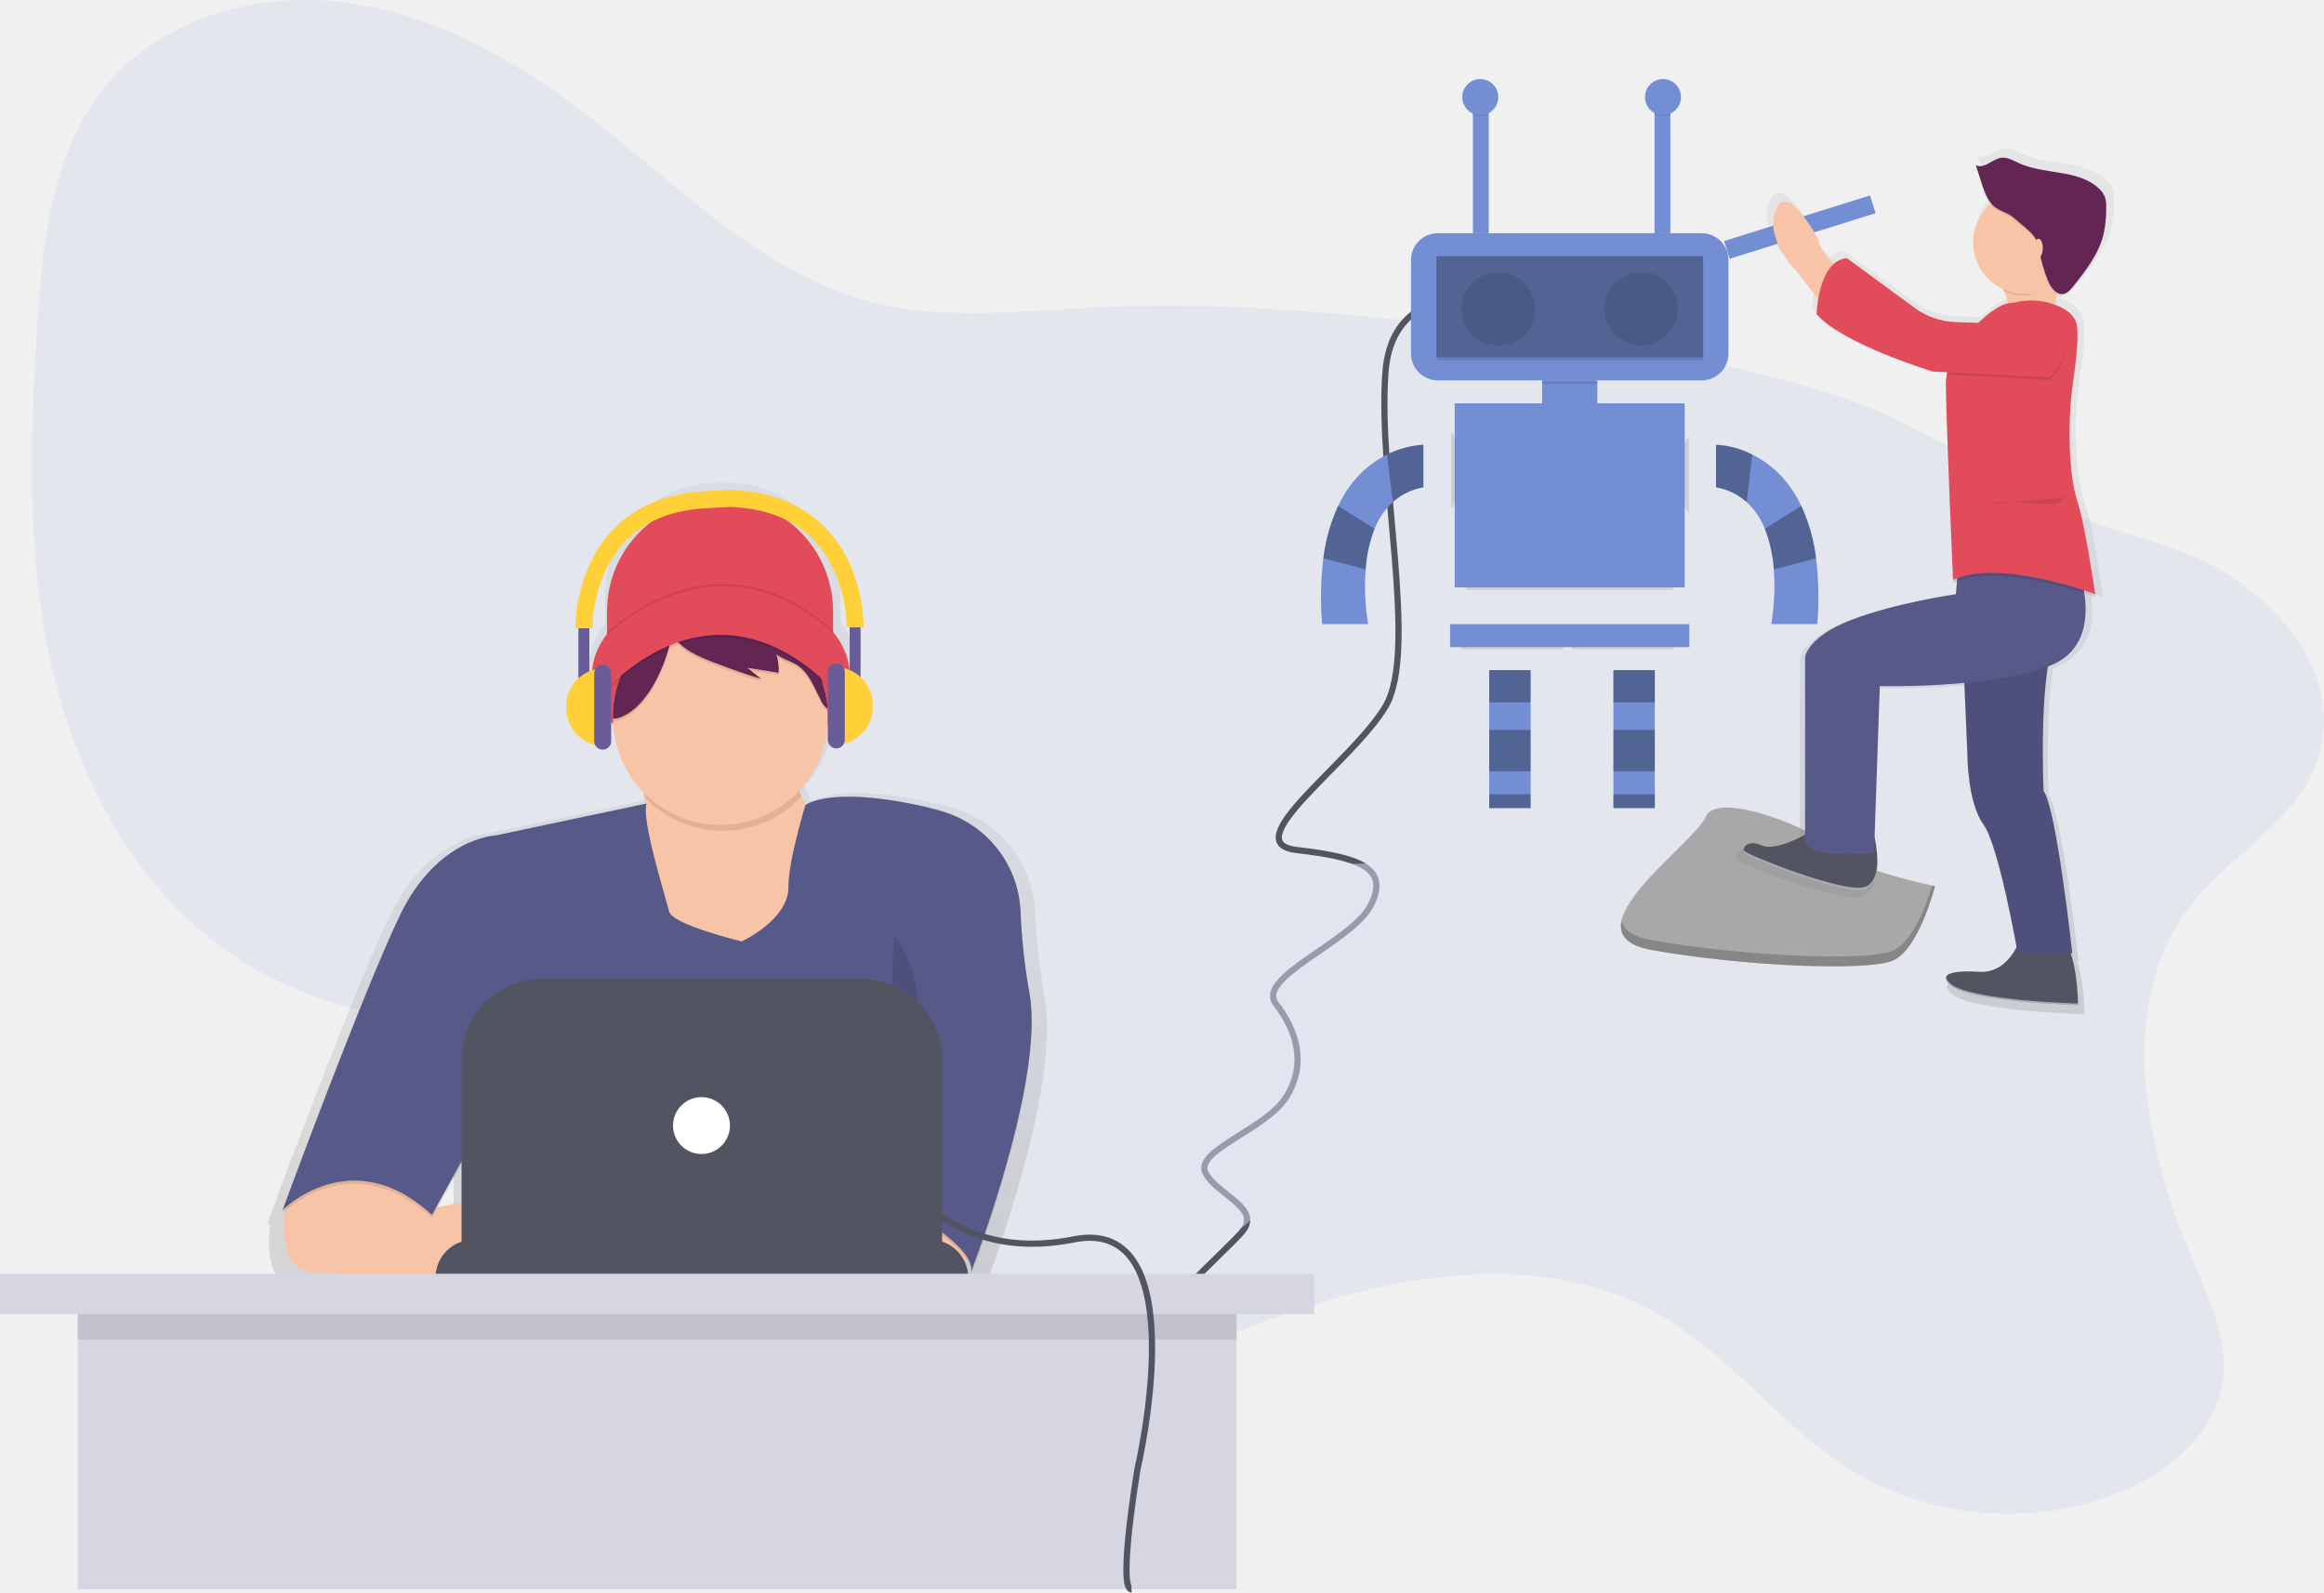
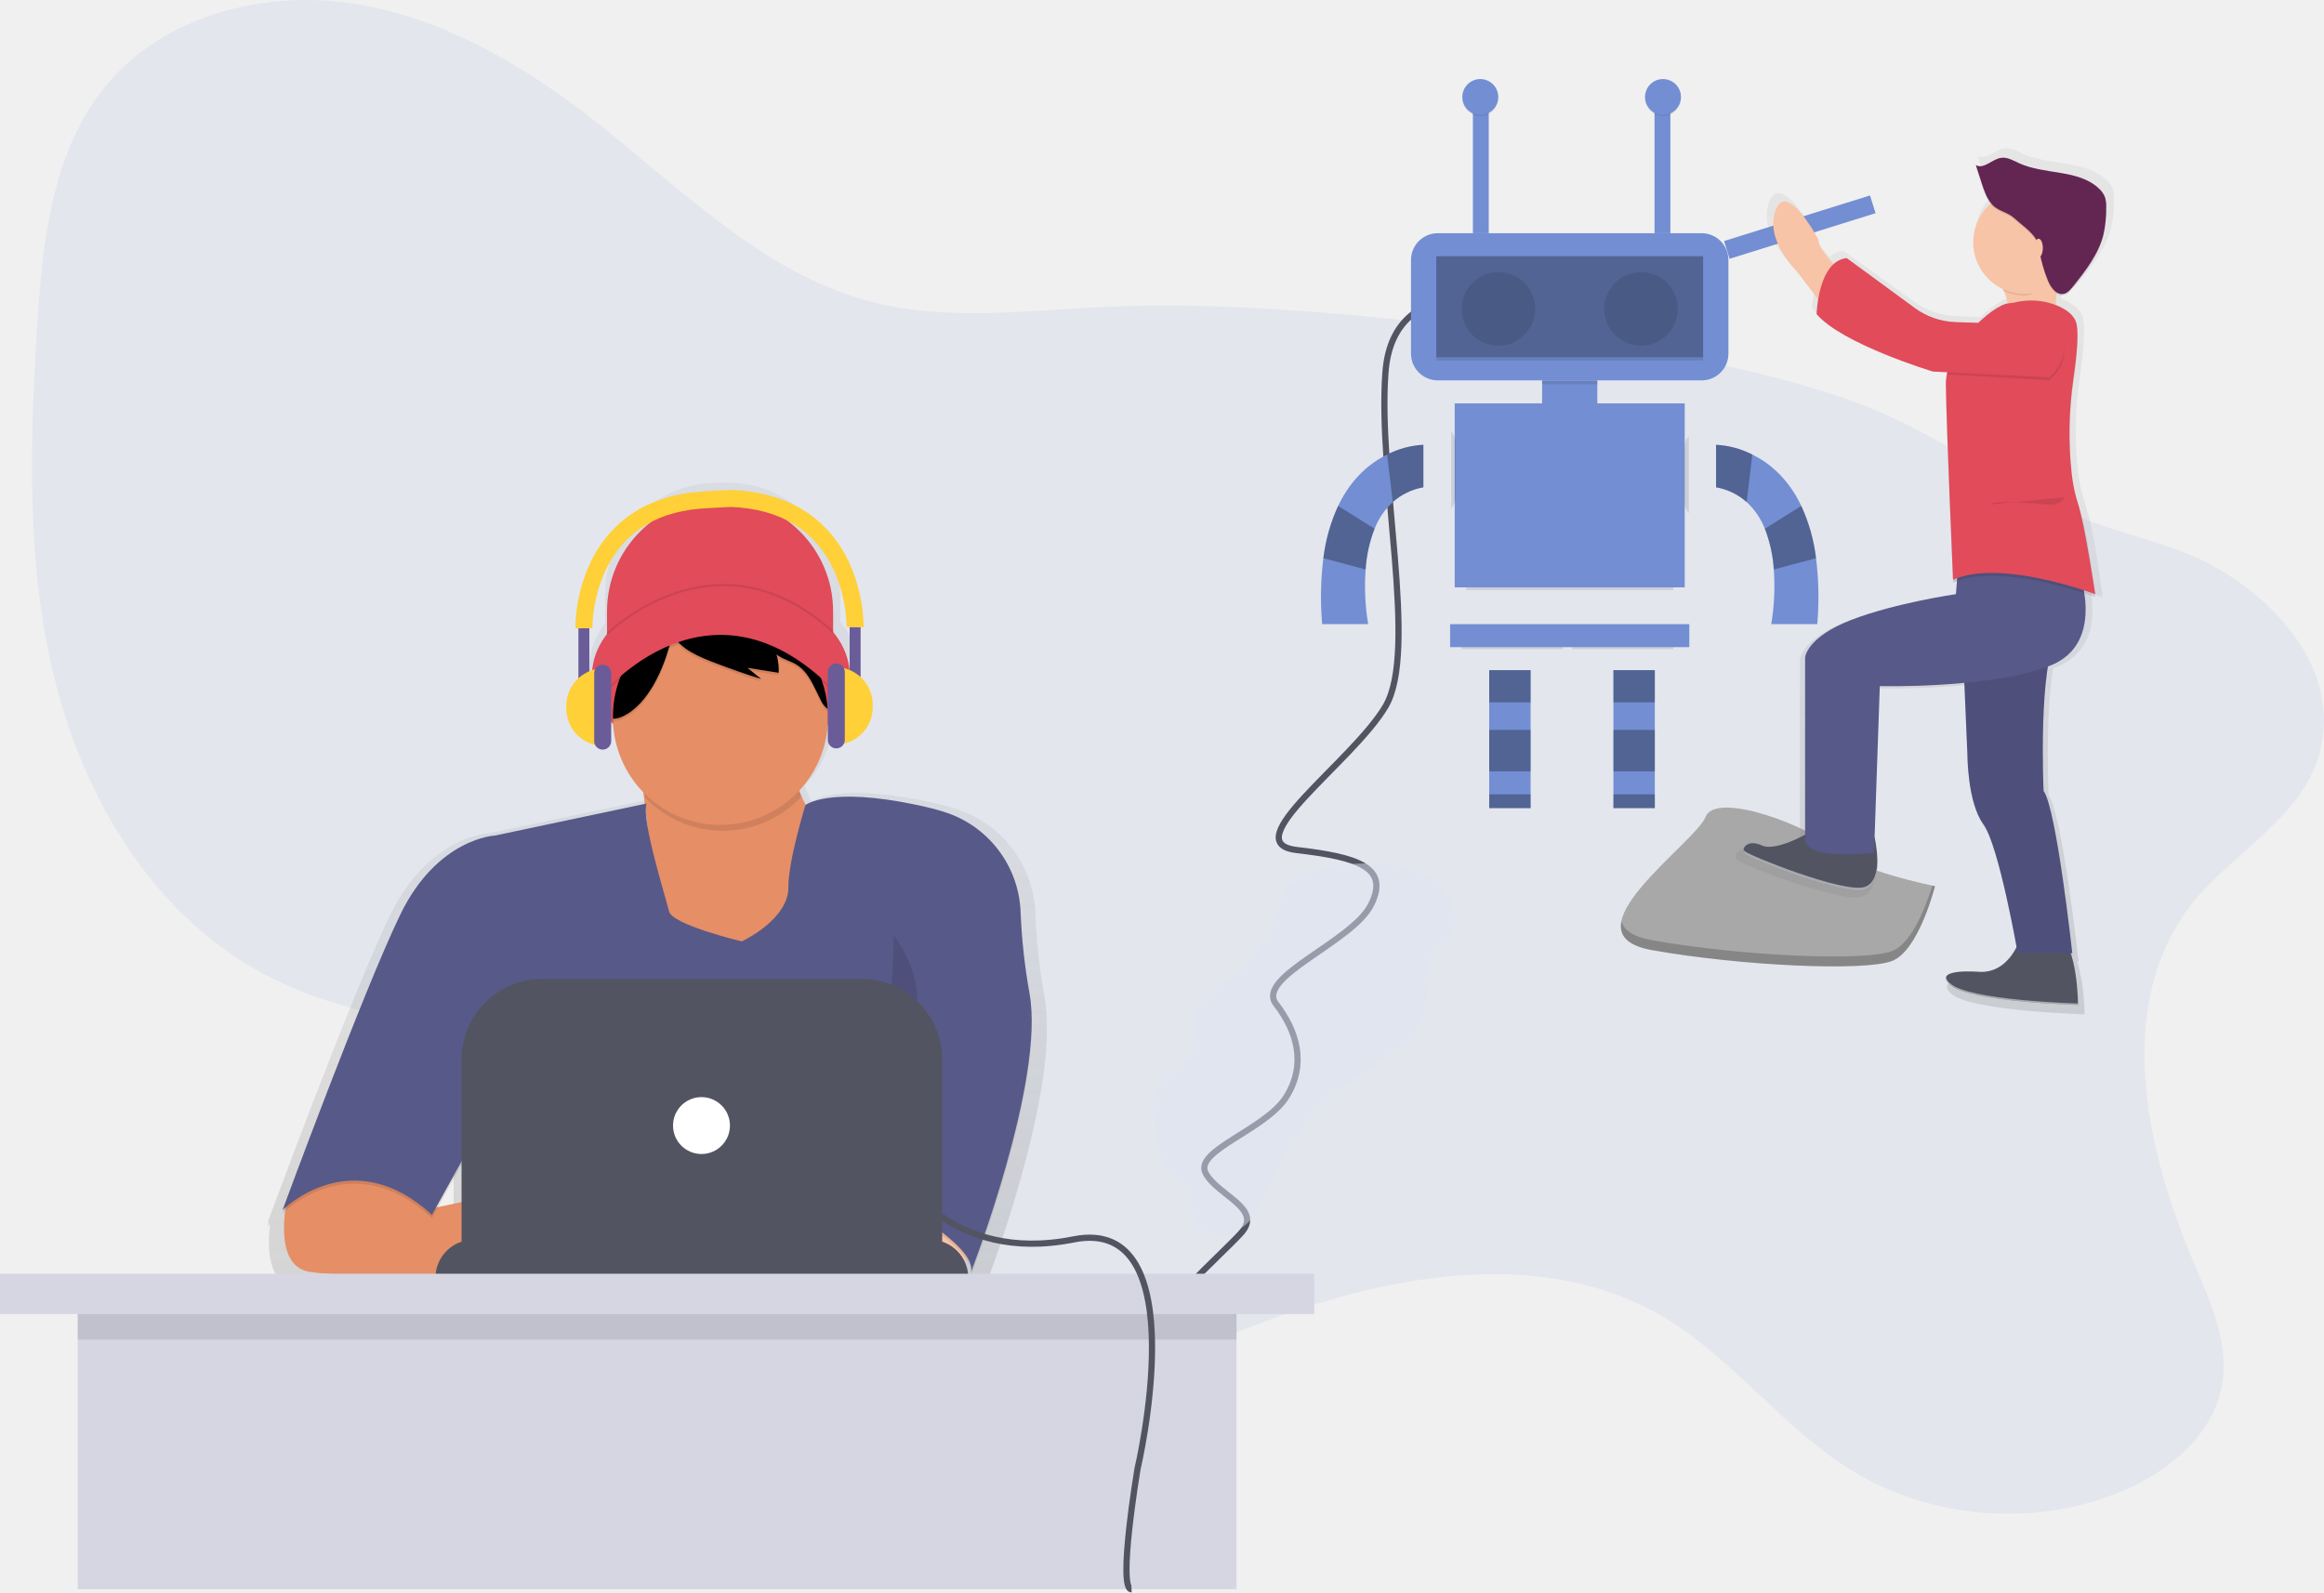
- <svg xmlns="http://www.w3.org/2000/svg" xmlns:xlink="http://www.w3.org/1999/xlink" id="undraw_Firmware_jw6u" width="1124.677" height="770.769" viewBox="0 0 1124.677 770.769">
+ <svg xmlns="http://www.w3.org/2000/svg" xmlns:xlink="http://www.w3.org/1999/xlink" id="proj-sumobot" width="1124.677" height="770.769" viewBox="0 0 1124.677 770.769">
  <defs>
    <linearGradient id="linear-gradient" x1="0.5" y1="1" x2="0.5" gradientUnits="objectBoundingBox">
      <stop offset="0" stop-color="gray" stop-opacity="0.251" />
      <stop offset="0.535" stop-color="gray" stop-opacity="0.122" />
      <stop offset="1" stop-color="gray" stop-opacity="0.102" />
    </linearGradient>
    <linearGradient id="linear-gradient-2" x1="0.5" y1="1" x2="0.5" y2="0" xlink:href="#linear-gradient" />
  </defs>
  <path id="Path_5889" data-name="Path 5889" d="M1098.474,502.768c-37.663,47.884-23.031,117.837.9,173.86,8.013,18.757,17.076,38.6,13.695,58.717-4.134,24.6-26.088,42.584-49.137,52.116-42.018,17.377-92.3,13.236-130.906-10.782-33.365-20.756-57.259-54.51-91.193-74.321-56.788-33.154-129.072-20.634-190.736,2.2-43.626,16.157-91.323,37.169-134.672,20.284-30.5-11.881-51.588-40.8-63.076-71.453-5.547-14.8-9.573-30.819-20.164-42.55-6.3-6.974-14.515-11.924-22.933-16.1-76.872-38.115-173.96-17.7-248.625-59.978-50.426-28.55-82.709-82.406-97-138.563S52,281.162,55.625,223.328c2.579-41.1,7.206-84.978,33.468-116.7C116.873,73.073,164.551,60.6,207.645,66.973s82.155,29.11,116.52,55.885c42.948,33.462,82.778,75.131,135.509,88.686,35.91,9.231,73.685,4.182,110.722,2.433,61.916-2.923,123.858,3.578,185.433,10.7,58.947,6.815,118.321,14.315,174.477,33.49,39.74,13.57,71.6,38.2,109.125,55.412,24.46,11.217,51.133,14.315,74.292,28.6,28.528,17.6,54.683,48.213,47.373,84.035C1154.147,460.271,1118.463,477.353,1098.474,502.768Z" transform="translate(-37.662 -65.366)" fill="#738ed3" opacity="0.1" />
  <path id="Path_5890" data-name="Path 5890" d="M772.706,212.225s-60.541-17.93-64.541,33.07,16,135,0,162-73.093,66.01-43.047,69.5,45.047,8.5,36.047,26.5-56,35-46,48,15,29,5,45-45,26-39,37,28,17,17,29-42.888,39.3-30.444,39.148" transform="translate(-37.662 -65.366)" fill="none" stroke="#535461" stroke-miterlimit="10" stroke-width="3" />
  <rect id="Rectangle_80" data-name="Rectangle 80" width="153.612" height="71.24" rx="12.97" transform="translate(682.842 112.881)" fill="#738ed3" />
  <rect id="Rectangle_81" data-name="Rectangle 81" width="129.123" height="1.336" transform="translate(695.087 173.188)" opacity="0.1" />
  <rect id="Rectangle_82" data-name="Rectangle 82" width="129.123" height="48.978" transform="translate(695.087 124.012)" opacity="0.3" />
  <circle id="Ellipse_72" data-name="Ellipse 72" cx="17.81" cy="17.81" r="17.81" transform="translate(707.331 131.713)" opacity="0.1" />
  <circle id="Ellipse_73" data-name="Ellipse 73" cx="17.81" cy="17.81" r="17.81" transform="translate(776.345 131.713)" opacity="0.1" />
  <rect id="Rectangle_83" data-name="Rectangle 83" width="26.714" height="15.588" transform="translate(746.29 184.119)" fill="#738ed3" />
  <rect id="Rectangle_84" data-name="Rectangle 84" width="111.313" height="89.05" transform="translate(703.992 195.253)" fill="#738ed3" />
  <rect id="Rectangle_85" data-name="Rectangle 85" width="115.766" height="11.131" transform="translate(701.765 302.113)" fill="#738ed3" />
  <path id="Path_5891" data-name="Path 5891" d="M720.689,339.96v51.2h20.036V324.376H720.689Z" fill="#738ed3" />
  <path id="Path_5892" data-name="Path 5892" d="M780.8,324.376v66.788h20.036V324.376Z" fill="#738ed3" />
  <path id="Path_5893" data-name="Path 5893" d="M726.492,280.656v20.591a30.118,30.118,0,0,0-14.8,7.135,35.013,35.013,0,0,0-8.811,12.92,65.632,65.632,0,0,0-4.339,19.722,112.762,112.762,0,0,0,1.232,26.458H677.51a151.972,151.972,0,0,1,.583-31.932,84.743,84.743,0,0,1,7.145-25.308c6.45-13.528,15.623-20.867,23.683-24.853a43.739,43.739,0,0,1,17.571-4.733Z" transform="translate(-37.662 -65.366)" fill="#738ed3" />
  <rect id="Rectangle_86" data-name="Rectangle 86" width="20.036" height="15.584" transform="translate(720.689 324.376)" opacity="0.3" />
  <rect id="Rectangle_87" data-name="Rectangle 87" width="20.036" height="20.036" transform="translate(720.689 353.317)" opacity="0.3" />
  <rect id="Rectangle_88" data-name="Rectangle 88" width="20.036" height="6.679" transform="translate(720.689 384.485)" opacity="0.3" />
  <rect id="Rectangle_89" data-name="Rectangle 89" width="20.036" height="15.584" transform="translate(780.798 324.376)" opacity="0.3" />
  <rect id="Rectangle_90" data-name="Rectangle 90" width="20.036" height="20.036" transform="translate(780.798 353.317)" opacity="0.3" />
  <rect id="Rectangle_91" data-name="Rectangle 91" width="20.036" height="6.679" transform="translate(780.798 384.485)" opacity="0.3" />
  <path id="Path_5894" data-name="Path 5894" d="M726.492,280.656v20.591a30.118,30.118,0,0,0-14.8,7.135l-2.77-22.993A43.739,43.739,0,0,1,726.492,280.656Z" transform="translate(-37.662 -65.366)" opacity="0.3" />
  <path id="Path_5895" data-name="Path 5895" d="M702.88,321.3a65.632,65.632,0,0,0-4.339,19.722l-20.448-5.474a84.743,84.743,0,0,1,7.145-25.308Z" transform="translate(-37.662 -65.366)" opacity="0.3" />
  <path id="Path_5896" data-name="Path 5896" d="M868.128,280.656v20.591a30.119,30.119,0,0,1,14.8,7.135,35.013,35.013,0,0,1,8.811,12.92,65.63,65.63,0,0,1,4.339,19.722,112.768,112.768,0,0,1-1.232,26.458h22.262a151.968,151.968,0,0,0-.583-31.932,84.745,84.745,0,0,0-7.145-25.308c-6.45-13.528-15.623-20.867-23.683-24.853A43.739,43.739,0,0,0,868.128,280.656Z" transform="translate(-37.662 -65.366)" fill="#738ed3" />
  <path id="Path_5897" data-name="Path 5897" d="M868.128,280.656v20.591a30.119,30.119,0,0,1,14.8,7.135l2.77-22.993A43.74,43.74,0,0,0,868.128,280.656Z" transform="translate(-37.662 -65.366)" opacity="0.3" />
  <path id="Path_5898" data-name="Path 5898" d="M891.74,321.3a65.632,65.632,0,0,1,4.339,19.722l20.448-5.474a84.743,84.743,0,0,0-7.145-25.308Z" transform="translate(-37.662 -65.366)" opacity="0.3" />
  <rect id="Rectangle_92" data-name="Rectangle 92" width="26.714" height="1.845" transform="translate(746.29 184.119)" opacity="0.1" />
  <path id="Path_5899" data-name="Path 5899" d="M854.944,276.485v37.283a7.768,7.768,0,0,1-2.07-5.284V281.765a7.755,7.755,0,0,1,2.07-5.279Z" transform="translate(-37.662 -65.366)" opacity="0.1" />
  <path id="Path_5900" data-name="Path 5900" d="M742.049,278.944v27.91a7.76,7.76,0,0,1-2.075,4.722V274.221a7.76,7.76,0,0,1,2.075,4.722Z" transform="translate(-37.662 -65.366)" opacity="0.1" />
  <rect id="Rectangle_93" data-name="Rectangle 93" width="100.18" height="1.319" transform="translate(709.559 284.305)" opacity="0.1" />
  <rect id="Rectangle_94" data-name="Rectangle 94" width="48.976" height="1.022" transform="translate(707.331 313.247)" opacity="0.1" />
  <rect id="Rectangle_95" data-name="Rectangle 95" width="48.976" height="1.022" transform="translate(760.763 313.247)" opacity="0.1" />
  <rect id="Rectangle_96" data-name="Rectangle 96" width="7.666" height="65.928" transform="translate(712.794 46.953)" fill="#738ed3" />
  <rect id="Rectangle_97" data-name="Rectangle 97" width="7.666" height="65.928" transform="translate(800.698 46.953)" fill="#738ed3" />
  <circle id="Ellipse_74" data-name="Ellipse 74" cx="8.688" cy="8.688" r="8.688" transform="translate(707.683 38.776)" opacity="0.1" />
  <circle id="Ellipse_75" data-name="Ellipse 75" cx="8.688" cy="8.688" r="8.688" transform="translate(707.683 38.265)" fill="#738ed3" />
  <circle id="Ellipse_76" data-name="Ellipse 76" cx="8.688" cy="8.688" r="8.688" transform="translate(796.099 38.776)" opacity="0.1" />
  <circle id="Ellipse_77" data-name="Ellipse 77" cx="8.688" cy="8.688" r="8.688" transform="translate(796.099 38.265)" fill="#738ed3" />
  <path id="Path_5901" data-name="Path 5901" d="M661.667,494.29c-3.418,3.422-4.2,8.123-5.412,12.481-3.468,12.443-11.63,23.922-23.008,32.352-8.334,6.175-19.506,13.013-17.531,22.227.472,2.2,1.72,4.256,2.047,6.477,1.419,9.61-13.272,14.674-18.959,23.083-4.236,6.265-3.1,14.025-1.845,21.161,1.541,8.734,3.405,18.052,10.571,24.482,1.933,1.735,4.238,3.241,5.587,5.333,3.023,4.688.4,10.832,3.143,15.64,3.664,6.411,15.2,6.689,21.9,2.366s9.791-11.428,12.758-18.091c8.02-18.007,17.88-36.074,34.549-49.187,15.982-12.572,39.231-22.326,41.974-40.626,1.176-7.847-1.8-16.446,2.747-23.359,2.15-3.267,5.744-5.688,8.178-8.809,7.251-9.3,1.852-22.753-8.765-29.357C713.569,480.49,675.61,480.329,661.667,494.29Z" transform="translate(-37.662 -65.366)" fill="#dee3f3" opacity="0.5" />
  <rect id="Rectangle_98" data-name="Rectangle 98" width="74" height="9" transform="translate(834.343 116.67) rotate(-17.351)" fill="#738ed3" />
  <path id="Path_5902" data-name="Path 5902" d="M974.087,494.311s-38.724-7.745-49.05-18.071-56.795-28.4-61.958-15.49-69.7,56.795-25.816,64.54,103.263,10.326,116.171,5.163S974.087,494.311,974.087,494.311Z" transform="translate(-37.662 -65.366)" fill="#a8a8a8" />
  <path id="Path_5903" data-name="Path 5903" d="M837.263,520.494c43.887,7.745,103.263,10.326,116.171,5.163,9.83-3.932,16.661-22.824,19.362-31.616.817.174,1.291.269,1.291.269s-7.745,30.979-20.653,36.142-72.284,2.582-116.171-5.163c-12.668-2.236-16.291-7.486-14.927-14.13C823.419,515.495,827.833,518.83,837.263,520.494Z" transform="translate(-37.662 -65.366)" opacity="0.2" />
  <path id="Path_5904" data-name="Path 5904" d="M1060.083,156.7a11.375,11.375,0,0,0-3.2-4.441c-10.39-9.471-27.2-6.6-40.1-12.385-2.972-1.333-6.021-3.181-9.248-2.675-4.506.707-8.7,5.838-12.625,3.561l.281.857c-.094-.046-.188-.092-.281-.146l2.89,8.8c1.109,3.379,2.279,6.857,4.437,9.67a25.319,25.319,0,0,0,6.123,42.112c.136.294.271.59.4.889.122.055.248.1.372.156a29.569,29.569,0,0,1,1.907,6.131c-3.344.462-9.173,4.16-14.908,9.621l-11.467-.392a37.5,37.5,0,0,1-20.6-7l-34.288-24.651a11.476,11.476,0,0,0-6.57,2.9c-4.258-4.436-7.871-9.071-7.564-11.786,0,0-15.946-29.844-21.744-14.922s10.872,30.555,10.872,30.555l10.575,13.7a57.641,57.641,0,0,0-.79,7.262c13.047,14.922,58.709,28.423,58.709,28.423l7.12.345c.015.131.027.241.04.35a24.248,24.248,0,0,0-.637,5.7c0,.276.009.564.014.853,0,.189-.017.38-.014.568.362,23.8,3.624,96.639,3.624,96.639.635-.283,1.29-.542,1.957-.785l-.508,6.47s-30.442,4.263-52.911,12.79-23.194,18.475-23.194,18.475V472.13c-6.42,3.294-16.546,7.622-21.744,5.306-5.643-2.515-8.741-.4-9.3,1.8h0a2.8,2.8,0,0,0-.025,1.326l.007.027a2.377,2.377,0,0,0,.216.563l.022.042a2.258,2.258,0,0,0,.383.5c2.174,2.132,49.287,20.607,60.159,17.765a7.5,7.5,0,0,0,.985-.332c.1-.043.2-.1.3-.148.2-.1.4-.187.592-.3.112-.066.212-.146.32-.218.163-.109.329-.214.481-.335.106-.084.2-.181.3-.271.14-.125.282-.246.413-.381.095-.1.18-.208.27-.312.123-.142.249-.281.363-.432.082-.109.156-.227.233-.34.11-.16.221-.318.322-.486.069-.116.131-.239.2-.359.1-.178.2-.356.285-.542.057-.12.108-.246.162-.369.086-.2.172-.395.25-.6.046-.121.086-.246.129-.369.076-.218.151-.436.218-.661.035-.117.065-.236.1-.355.066-.24.13-.481.187-.727.025-.109.047-.221.071-.331.056-.262.109-.526.156-.794.017-.1.032-.2.048-.3.046-.286.089-.574.125-.865.01-.083.019-.167.029-.251.036-.312.068-.624.094-.94.005-.066.01-.132.015-.2q.039-.505.063-1.013c0-.045,0-.09.006-.136q.023-.543.03-1.085v-.068a59.5,59.5,0,0,0-1.4-12.6h0l2.63-74.784A407.789,407.789,0,0,0,989.1,396.99l1.56,35.679s0,23.449,7.973,34.108c6.823,9.122,14.707,49.465,16.839,60.911-2.93,5.585-8.533,12.492-18.289,12.279,0,0-18.358-1.587-17.322,3.462l0,.009a2.607,2.607,0,0,0,.115.387l.012.033a3.563,3.563,0,0,0,.2.423l.017.028c.073.13.159.265.254.4l.059.085c.107.149.224.3.357.458l.033.038c.122.143.258.289.4.439l.122.125c.164.165.337.332.529.506,9.422,8.527,64.508,9.948,64.508,9.948v-.192c0-.054,0-.123,0-.2v-.029c-.032-2.467-.36-15.415-3.659-25.161h.764s-7.973-71.769-14.5-80.3c0,0-1.733-37.843,2.179-61.56.24-.087.483-.172.72-.261,18.272-6.824,19.569-23.631,17.687-35.98,3.457,1.111,5.507,1.872,5.507,1.872s-.063-.537-.181-1.487l.181.066s-.349-2.256-.922-5.779c-1.307-9.683-3.84-26.6-6.536-34.593-.435-1.756-.853-3.257-1.24-4.395a75.115,75.115,0,0,1-3.191-14.761,174.958,174.958,0,0,1-1.12-19.573,187.86,187.86,0,0,1,2-26.112c1.107-7.552,2.1-16.141,2.019-22.139a29.524,29.524,0,0,0-.436-6.238c-.968-4.428-5.239-7.308-9.681-9.14-.286-.118-.579-.215-.868-.325.108-1.679.25-3.58.433-5.586a4.775,4.775,0,0,0,3.694.748c1.909-.418,3.279-2.012,4.5-3.511,6.424-7.89,13.02-16.114,15.488-25.915a55.994,55.994,0,0,0,1.358-13.344q0-.368,0-.737a14.507,14.507,0,0,0-.582-4.982Z" transform="translate(-37.662 -65.366)" fill="url(#linear-gradient)" />
  <path id="Path_5905" data-name="Path 5905" d="M1001.594,195.164s9.733,14.6,7.647,21.551,22.941,2.781,22.941,2.781.7-27.112,5.561-33.369S1001.594,195.164,1001.594,195.164Z" transform="translate(-37.662 -65.366)" fill="#f7c4a7" />
  <path id="Path_5906" data-name="Path 5906" d="M937.29,204.549s-20.16-16.684-19.465-22.941c0,0-15.294-29.2-20.855-14.6S907.4,196.9,907.4,196.9l19.465,25.722Z" transform="translate(-37.662 -65.366)" fill="#f7c4a7" />
  <path id="Path_5907" data-name="Path 5907" d="M916.782,466.285s-18.77,11.818-26.417,8.342-10.428,2.086-8.342,4.171,47.272,20.16,57.7,17.38,5.124-25.553,5.124-25.553Z" transform="translate(-37.662 -65.366)" fill="#535461" />
  <path id="Path_5908" data-name="Path 5908" d="M1016.193,517.033s-4.519,19.117-20.16,18.77c0,0-23.636-2.086-14.6,6.257s61.871,9.733,61.871,9.733,0-28.5-9.733-34.759S1016.193,517.033,1016.193,517.033Z" transform="translate(-37.662 -65.366)" fill="#535461" />
  <path id="Path_5909" data-name="Path 5909" d="M987.691,382.168l2.086,48.663s0,22.941,7.647,33.369,16.684,62.566,16.684,62.566h26.417s-7.647-70.213-13.9-78.555c0,0-2.781-61.871,6.952-75.775Z" transform="translate(-37.662 -65.366)" fill="#575988" />
  <path id="Path_5910" data-name="Path 5910" d="M987.691,382.168l2.086,48.663s0,22.941,7.647,33.369,16.684,62.566,16.684,62.566h26.417s-7.647-70.213-13.9-78.555c0,0-2.781-61.871,6.952-75.775Z" transform="translate(-37.662 -65.366)" opacity="0.1" />
  <path id="Path_5911" data-name="Path 5911" d="M1042.61,338.371s15.989,38.235-13.208,49.358-82.031,9.733-82.031,9.733L944.59,478.1s-32.674,4.171-33.369-6.257V383.558s.7-9.733,22.246-18.075,50.748-12.513,50.748-12.513l1.39-18.075Z" transform="translate(-37.662 -65.366)" fill="#575988" />
  <path id="Path_5912" data-name="Path 5912" d="M1016.991,212.415a33.266,33.266,0,0,1,16.334,2.309c4.26,1.792,8.357,4.61,9.285,8.942,1.1,5.131-.12,16.638-1.518,26.372a181.633,181.633,0,0,0-.848,46.085c.717,6.386,1.705,11.955,3.061,14.441,4.171,7.647,8.342,43.8,8.342,43.8s-45.882-17.38-68.823-6.952c0,0-3.128-71.256-3.476-94.545-.269-18.033,22.593-38.583,30.24-39.278C1014.07,213.179,1012.538,212.877,1016.991,212.415Z" transform="translate(-37.662 -65.366)" opacity="0.1" />
  <path id="Path_5913" data-name="Path 5913" d="M1016.991,211.025a33.265,33.265,0,0,1,16.334,2.309c4.26,1.792,8.357,4.609,9.285,8.942,1.1,5.131-.12,16.638-1.518,26.372a181.633,181.633,0,0,0-.848,46.085,74.752,74.752,0,0,0,3.061,14.441c3.128,9.385,8.342,43.8,8.342,43.8s-45.882-17.38-68.823-6.952c0,0-3.128-71.256-3.476-94.545-.269-18.033,22.593-38.583,30.24-39.278C1014.07,211.789,1012.538,211.487,1016.991,211.025Z" transform="translate(-37.662 -65.366)" fill="#e14b5a" />
  <path id="Path_5914" data-name="Path 5914" d="M1029.4,249.388l-49.358-2.781s-3.141-24.2,3.984-23.95l48.85,1.7S1043.305,236.875,1029.4,249.388Z" transform="translate(-37.662 -65.366)" opacity="0.1" />
  <path id="Path_5915" data-name="Path 5915" d="M1029.4,248l-56.31-2.781s-43.8-13.208-56.31-27.807c0,0,.7-25.722,14.6-27.112l32.887,24.117a35.507,35.507,0,0,0,19.76,6.852l48.85,1.7S1043.305,235.485,1029.4,248Z" transform="translate(-37.662 -65.366)" fill="#e14b5a" />
  <path id="Path_5916" data-name="Path 5916" d="M1031.835,198.292c.826-6.592,3.816-8.779,5.909-11.47,4.866-6.257-36.149,9.037-36.149,9.037a73.737,73.737,0,0,1,5.544,10.229,24.923,24.923,0,0,0,10.445,2.285C1023.631,208.372,1027.509,201.863,1031.835,198.292Z" transform="translate(-37.662 -65.366)" opacity="0.1" />
  <circle id="Ellipse_78" data-name="Ellipse 78" cx="25.027" cy="25.027" r="25.027" transform="translate(954.895 92.258)" fill="#f7c4a7" />
  <path id="Path_5917" data-name="Path 5917" d="M1001.78,165.109c-2.665-2.911-3.946-6.794-5.155-10.551l-2.771-8.611c3.768,2.227,7.787-2.792,12.109-3.484,3.1-.5,6.019,1.313,8.87,2.617,12.374,5.66,28.495,2.851,38.46,12.116a11.122,11.122,0,0,1,3.074,4.345,14.54,14.54,0,0,1,.558,4.9,55.831,55.831,0,0,1-1.3,13.055c-2.367,9.589-8.693,17.634-14.855,25.353-1.171,1.467-2.484,3.026-4.315,3.435-3.577.8-6.345-3.068-7.729-6.461a68.748,68.748,0,0,1-4.033-13.952,18.283,18.283,0,0,0-1.652-5.9c-2.154-3.819-7.464-7.432-10.693-10.39C1009.17,168.676,1004.745,168.347,1001.78,165.109Z" transform="translate(-37.662 -65.366)" opacity="0.1" />
  <path id="Path_5918" data-name="Path 5918" d="M1001.78,164.414c-2.665-2.911-3.946-6.794-5.155-10.551l-2.771-8.611c3.768,2.227,7.787-2.792,12.109-3.484,3.1-.5,6.019,1.313,8.87,2.617,12.374,5.66,28.495,2.851,38.46,12.116a11.122,11.122,0,0,1,3.074,4.345,14.54,14.54,0,0,1,.558,4.9,55.831,55.831,0,0,1-1.3,13.055c-2.367,9.589-8.693,17.634-14.855,25.353-1.171,1.467-2.484,3.026-4.315,3.435-3.577.8-6.345-3.068-7.729-6.461a68.756,68.756,0,0,1-4.033-13.952,18.283,18.283,0,0,0-1.652-5.9c-2.154-3.819-7.464-7.432-10.693-10.39C1009.17,167.981,1004.745,167.652,1001.78,164.414Z" transform="translate(-37.662 -65.366)" fill="#632652" />
  <ellipse id="Ellipse_79" data-name="Ellipse 79" cx="2.086" cy="4.519" rx="2.086" ry="4.519" transform="translate(984.441 115.547)" fill="#f7c4a7" />
  <path id="Path_5919" data-name="Path 5919" d="M1036.7,306.045s-1.39,4.171-8.342,3.476-27.112-2.086-27.112,0" transform="translate(-37.662 -65.366)" opacity="0.1" />
  <path id="Path_5920" data-name="Path 5920" d="M981.434,541.364a5.889,5.889,0,0,1-2.023-2.9c-.182.9.376,2.076,2.023,3.6,9.037,8.342,61.871,9.733,61.871,9.733s0-.246-.008-.7C1042.964,551.088,990.443,549.68,981.434,541.364Z" transform="translate(-37.662 -65.366)" fill="#fff" opacity="0.5" />
  <path id="Path_5921" data-name="Path 5921" d="M939.723,494.787c-10.428,2.781-55.615-15.294-57.7-17.38a2.257,2.257,0,0,1-.578-1.016,2.5,2.5,0,0,0,.578,2.407c2.086,2.086,47.272,20.16,57.7,17.38,5.367-1.431,6.563-8.157,6.464-14.35C946.085,487.6,944.69,493.463,939.723,494.787Z" transform="translate(-37.662 -65.366)" fill="#fff" opacity="0.5" />
  <path id="Path_5922" data-name="Path 5922" d="M543.159,548.066a298.4,298.4,0,0,1-4.477-41.049h0a54.99,54.99,0,0,0-38.7-50.218c-3.949-1.215-8.3-2.35-13.106-3.37-42.128-8.948-54.926-1.135-56.38-.108a54.017,54.017,0,0,1-3.189-6.966c-.072-.244-.138-.491-.206-.737a53.933,53.933,0,0,0,14.41-32.494c7.027-7.126,11.132-15.722,11.132-24.978,0-7.96-3.04-15.432-8.359-21.9V353.684a54.705,54.705,0,0,0-54.705-54.705h-4.436a54.705,54.705,0,0,0-54.705,54.705v13.56a33.959,33.959,0,0,0-7.563,20.9c0,9.061,3.938,17.489,10.7,24.525a53.942,53.942,0,0,0,15.014,33.545c.3,2.054.6,4.266.9,6.6l-75.373,15.94s-29.059,1.194-47.768,39.807c-15.839,32.688-47.367,116.725-56.669,141.744h0c-1.686,4.534-2.643,7.133-2.643,7.133s.308-.312.9-.845c-.585,1.581-.9,2.437-.9,2.437s.458-.462,1.327-1.223c-1.32,10.47-1.509,28.441,12.207,30.68,11.5,1.877,41.112,2.648,63.492,2.964v.021h1.552c14.83.2,26.113.2,26.113.2v-.2H512.355v-2.466a16.587,16.587,0,0,0-1.326-6.518q.173-.2.336-.4a13.208,13.208,0,0,1,2.5,5.79,5.8,5.8,0,0,1-.113.611l.142-.368a6.2,6.2,0,0,1-.142,1.961s30.873-79.548,30.543-127.045a80.474,80.474,0,0,0-1.132-14.967ZM350.72,463.554a55.2,55.2,0,0,1-.764-6.86l0-.063C350.224,458.864,350.481,461.18,350.72,463.554ZM257.195,634.417v18.959l-11.884,2.538Z" transform="translate(-37.662 -65.366)" fill="url(#linear-gradient-2)" />
  <path id="Path_5923" data-name="Path 5923" d="M348.466,241.263h0a54.705,54.705,0,0,1,54.705,54.705V319.3H293.76V295.969a54.705,54.705,0,0,1,54.705-54.705Z" fill="#e14b5a" />
  <ellipse id="Ellipse_80" data-name="Ellipse 80" cx="62.356" cy="42.846" rx="62.356" ry="42.846" transform="translate(286.492 284.11)" fill="#e14b5a" />
-   <path id="Path_5924" data-name="Path 5924" d="M346.533,433.829s13.007,68.095,0,86.457,39.786,25.631,39.786,25.631l54.705-19.893,7.651-48.967s-33.282-18.745-26.4-56.618Z" transform="translate(-37.662 -65.366)" fill="#f7c4a7" />
+   <path id="Path_5924" data-name="Path 5924" d="M346.533,433.829s13.007,68.095,0,86.457,39.786,25.631,39.786,25.631l54.705-19.893,7.651-48.967s-33.282-18.745-26.4-56.618Z" transform="translate(-37.662 -65.366)" fill="#e68e66" />
  <path id="Path_5925" data-name="Path 5925" d="M507.971,663.362s3.443,14.92-15.3,17.6a106.012,106.012,0,0,1-33.356-.4l-4.135-37.476H498.79Z" transform="translate(-37.662 -65.366)" fill="#f7c4a7" />
-   <path id="Path_5926" data-name="Path 5926" d="M176.923,644.265s-8.278,33.634,10.467,36.694,87.6,3.06,87.6,3.06V644.234l-31.172,6.658-29.271-28.081Z" transform="translate(-37.662 -65.366)" fill="#f7c4a7" />
+   <path id="Path_5926" data-name="Path 5926" d="M176.923,644.265s-8.278,33.634,10.467,36.694,87.6,3.06,87.6,3.06V644.234l-31.172,6.658-29.271-28.081Z" transform="translate(-37.662 -65.366)" fill="#e68e66" />
  <path id="Path_5927" data-name="Path 5927" d="M350.55,455.826l-73.259,15.493s-27.926,1.148-45.907,38.255-57,143.075-57,143.075,33.282-33.665,72.3,2.3L272.7,607.891l-5.738,74.6H468.568v-35.2s42.081,22.571,39.021,35.2c0,0,36.009-92.781,28.265-134.948a286.776,286.776,0,0,1-4.3-39.45h0a52.847,52.847,0,0,0-37.19-48.262c-3.8-1.168-7.981-2.259-12.6-3.239-43.229-9.181-54.323,0-54.323,0s-8.374,27.246-8.225,39.594c.191,15.876-22.571,26.4-22.571,26.4s-33.665-8.034-35.2-14.537S347.872,463.477,350.55,455.826Z" transform="translate(-37.662 -65.366)" opacity="0.1" />
  <path id="Path_5928" data-name="Path 5928" d="M350.55,454.3l-73.259,15.493s-27.927,1.148-45.907,38.255-57,143.076-57,143.076,33.282-33.665,72.3,2.3L272.7,606.361l-5.738,74.6H468.568v-35.2s42.081,22.571,39.021,35.2c0,0,36.009-92.781,28.265-134.948a286.776,286.776,0,0,1-4.3-39.45h0a52.847,52.847,0,0,0-37.19-48.262c-3.8-1.168-7.981-2.259-12.6-3.239-43.229-9.181-54.323,0-54.323,0s-8.374,27.246-8.225,39.594c.191,15.876-22.571,26.4-22.571,26.4s-33.665-8.034-35.2-14.537S347.872,461.947,350.55,454.3Z" transform="translate(-37.662 -65.366)" fill="#575988" />
  <path id="Path_5929" data-name="Path 5929" d="M425.423,451.045a51.781,51.781,0,0,1-2-27.162l-75.746,13.389s1.093,5.724,2.329,14.3a52.019,52.019,0,0,0,75.413-.528Z" transform="translate(-37.662 -65.366)" opacity="0.1" />
-   <path id="Path_5930" data-name="Path 5930" d="M438.346,412.023A52.026,52.026,0,1,1,334.3,413.286q-.012-.631-.012-1.262a52.043,52.043,0,0,1,29.174-46.756q2.329-1.136,4.8-2.054a52.4,52.4,0,0,1,26.8-2.487.029.029,0,0,0,.019,0,51.987,51.987,0,0,1,43.148,47.846Q438.346,410.286,438.346,412.023Z" transform="translate(-37.662 -65.366)" fill="#f7c4a7" />
+   <path id="Path_5930" data-name="Path 5930" d="M438.346,412.023A52.026,52.026,0,1,1,334.3,413.286q-.012-.631-.012-1.262a52.043,52.043,0,0,1,29.174-46.756q2.329-1.136,4.8-2.054a52.4,52.4,0,0,1,26.8-2.487.029.029,0,0,0,.019,0,51.987,51.987,0,0,1,43.148,47.846Q438.346,410.286,438.346,412.023Z" transform="translate(-37.662 -65.366)" fill="#e68e66" />
  <g id="Group_16" data-name="Group 16" opacity="0.1">
    <path id="Path_5931" data-name="Path 5931" d="M368.193,364.434a.771.771,0,0,1,.073-.046,52.009,52.009,0,0,0-33.975,48.81c0,.421,0,.842.015,1.262a11.557,11.557,0,0,0,4.667-1.121c12.686-5.918,20.295-24.032,23.282-36.664C363.327,372.154,364.352,367.058,368.193,364.434Z" transform="translate(-37.662 -65.366)" />
    <path id="Path_5932" data-name="Path 5932" d="M408.017,365.9a51.6,51.6,0,0,0-12.934-3.99,16.69,16.69,0,0,1,9.288,5.834,23.786,23.786,0,0,1,2.843,5.069,52.167,52.167,0,0,0-43.758.907c3.267,7.158,13.393,11.064,20.153,13.676q11.1,4.287,22.467,7.839-3.345-2.72-6.691-5.432,7.552,1.2,15.107,2.4a26.17,26.17,0,0,0-1.055-8.905c2.876,2.332,6.732,3.114,9.872,5.1,5.888,3.711,8.336,10.872,11.546,17.047a11.01,11.01,0,0,0,3.374,4.315A52.049,52.049,0,0,0,408.017,365.9Z" transform="translate(-37.662 -65.366)" />
  </g>
-   <path id="Path_5933" data-name="Path 5933" d="M368.193,363.259a.771.771,0,0,1,.073-.046,52.009,52.009,0,0,0-33.975,48.81c0,.421,0,.842.015,1.262a11.557,11.557,0,0,0,4.667-1.121c12.686-5.918,20.295-24.032,23.282-36.664C363.327,370.979,364.352,365.883,368.193,363.259Z" transform="translate(-37.662 -65.366)" fill="#632652" />
-   <path id="Path_5934" data-name="Path 5934" d="M408.017,364.72a51.6,51.6,0,0,0-12.934-3.99,16.69,16.69,0,0,1,9.288,5.834,23.784,23.784,0,0,1,2.843,5.069,52.167,52.167,0,0,0-43.758.907c3.267,7.158,13.393,11.064,20.153,13.676q11.1,4.287,22.467,7.839-3.345-2.72-6.691-5.432,7.552,1.2,15.107,2.4a26.17,26.17,0,0,0-1.055-8.905c2.876,2.332,6.732,3.114,9.872,5.1,5.888,3.711,8.336,10.872,11.546,17.047a11.01,11.01,0,0,0,3.374,4.315A52.049,52.049,0,0,0,408.017,364.72Z" transform="translate(-37.662 -65.366)" fill="#632652" />
+   <path id="Path_5933" data-name="Path 5933" d="M368.193,363.259a.771.771,0,0,1,.073-.046,52.009,52.009,0,0,0-33.975,48.81c0,.421,0,.842.015,1.262a11.557,11.557,0,0,0,4.667-1.121c12.686-5.918,20.295-24.032,23.282-36.664C363.327,370.979,364.352,365.883,368.193,363.259Z" transform="translate(-37.662 -65.366)" />
+   <path id="Path_5934" data-name="Path 5934" d="M408.017,364.72a51.6,51.6,0,0,0-12.934-3.99,16.69,16.69,0,0,1,9.288,5.834,23.784,23.784,0,0,1,2.843,5.069,52.167,52.167,0,0,0-43.758.907c3.267,7.158,13.393,11.064,20.153,13.676q11.1,4.287,22.467,7.839-3.345-2.72-6.691-5.432,7.552,1.2,15.107,2.4a26.17,26.17,0,0,0-1.055-8.905c2.876,2.332,6.732,3.114,9.872,5.1,5.888,3.711,8.336,10.872,11.546,17.047a11.01,11.01,0,0,0,3.374,4.315A52.049,52.049,0,0,0,408.017,364.72Z" transform="translate(-37.662 -65.366)" />
  <path id="Path_5935" data-name="Path 5935" d="M328.362,403.443s53.558-66.565,115.532,0l-5.356-14.92s-29.074-42.464-49.732-33.282-40.933,15.685-40.933,15.685Z" transform="translate(-37.662 -65.366)" opacity="0.1" />
  <path id="Path_5936" data-name="Path 5936" d="M328.362,402.268s53.558-66.565,115.532,0l-5.356-14.92s-29.074-42.464-49.732-33.282-40.933,15.685-40.933,15.685Z" transform="translate(-37.662 -65.366)" fill="#e14b5a" />
  <path id="Path_5937" data-name="Path 5937" d="M284.368,545.726s-11.477,30.6,4.591,58.148S274.8,642.9,274.8,642.9" transform="translate(-37.662 -65.366)" opacity="0.1" />
  <path id="Path_5938" data-name="Path 5938" d="M470.289,518.182s19.893,25.249,6.886,47.819S464.934,642.9,464.934,642.9" transform="translate(-37.662 -65.366)" opacity="0.1" />
  <path id="Path_5939" data-name="Path 5939" d="M229.109,600.1H450.225a18.363,18.363,0,0,1,18.363,18.363H210.746A18.363,18.363,0,0,1,229.109,600.1Z" fill="#535461" />
  <path id="Path_5940" data-name="Path 5940" d="M262.37,473.857H416.964a39,39,0,0,1,39,39v91.451H223.37V512.857a39,39,0,0,1,39-39Z" fill="#535461" />
  <circle id="Ellipse_81" data-name="Ellipse 81" cx="13.772" cy="13.772" r="13.772" transform="translate(325.704 531.049)" fill="#fff" />
  <path id="Path_5941" data-name="Path 5941" d="M331.422,372.233s52.639-52.611,109.411-.959" transform="translate(-37.662 -65.366)" fill="none" stroke="#000" stroke-miterlimit="10" stroke-width="1" opacity="0.1" />
  <rect id="Rectangle_99" data-name="Rectangle 99" width="5.287" height="29.959" transform="translate(411.186 303.516)" fill="#6a5c99" />
  <path id="Path_5942" data-name="Path 5942" d="M404.137,322.9h0a18.21,18.21,0,0,1,18.21,18.21v1.175a18.21,18.21,0,0,1-18.21,18.21h0Z" fill="#ffd037" />
  <rect id="Rectangle_100" data-name="Rectangle 100" width="8.224" height="41.12" rx="4.112" transform="translate(400.613 321.138)" fill="#6a5c99" />
  <rect id="Rectangle_101" data-name="Rectangle 101" width="5.287" height="29.959" transform="translate(285.206 334.062) rotate(180)" fill="#6a5c99" />
  <path id="Path_5943" data-name="Path 5943" d="M311.706,388.854h0a18.21,18.21,0,0,1,18.21,18.21v1.175a18.21,18.21,0,0,1-18.21,18.21h0Z" transform="translate(603.961 749.937) rotate(180)" fill="#ffd037" />
  <rect id="Rectangle_102" data-name="Rectangle 102" width="8.224" height="41.12" rx="4.112" transform="translate(295.779 362.845) rotate(180)" fill="#6a5c99" />
  <path id="Path_5944" data-name="Path 5944" d="M448.221,336.86c-7.158-14.884-22.749-32.88-56.357-34.316l0-.041-.4.019h-.026v0l-11.906.567v.058c-33.386,1.537-48.9,19.462-56.039,34.3a77.157,77.157,0,0,0-7.381,32.122l4.111-.1,4.111-.094a69.963,69.963,0,0,1,6.695-28.62c9.064-18.615,25.739-28.516,49.563-29.429v-.007l10.53-.583v0c23.824.913,40.5,10.815,49.563,29.429a69.963,69.963,0,0,1,6.695,28.62l4.111.094,4.111.1a77.156,77.156,0,0,0-7.381-32.123Z" transform="translate(-37.662 -65.366)" fill="#ffd037" />
  <rect id="Rectangle_103" data-name="Rectangle 103" width="560.778" height="150.562" transform="translate(37.615 618.704)" fill="#d6d6e3" />
  <rect id="Rectangle_104" data-name="Rectangle 104" width="560.778" height="19.544" transform="translate(37.615 628.838)" opacity="0.1" />
  <rect id="Rectangle_105" data-name="Rectangle 105" width="636.004" height="19.544" transform="translate(0 616.533)" fill="#d6d6e3" />
  <path id="Path_5945" data-name="Path 5945" d="M473.166,633.295s24,44,84,32,31,111,31,111-9.817,58.676-2.909,58.338" transform="translate(-37.662 -65.366)" fill="none" stroke="#535461" stroke-miterlimit="10" stroke-width="3" />
</svg>
